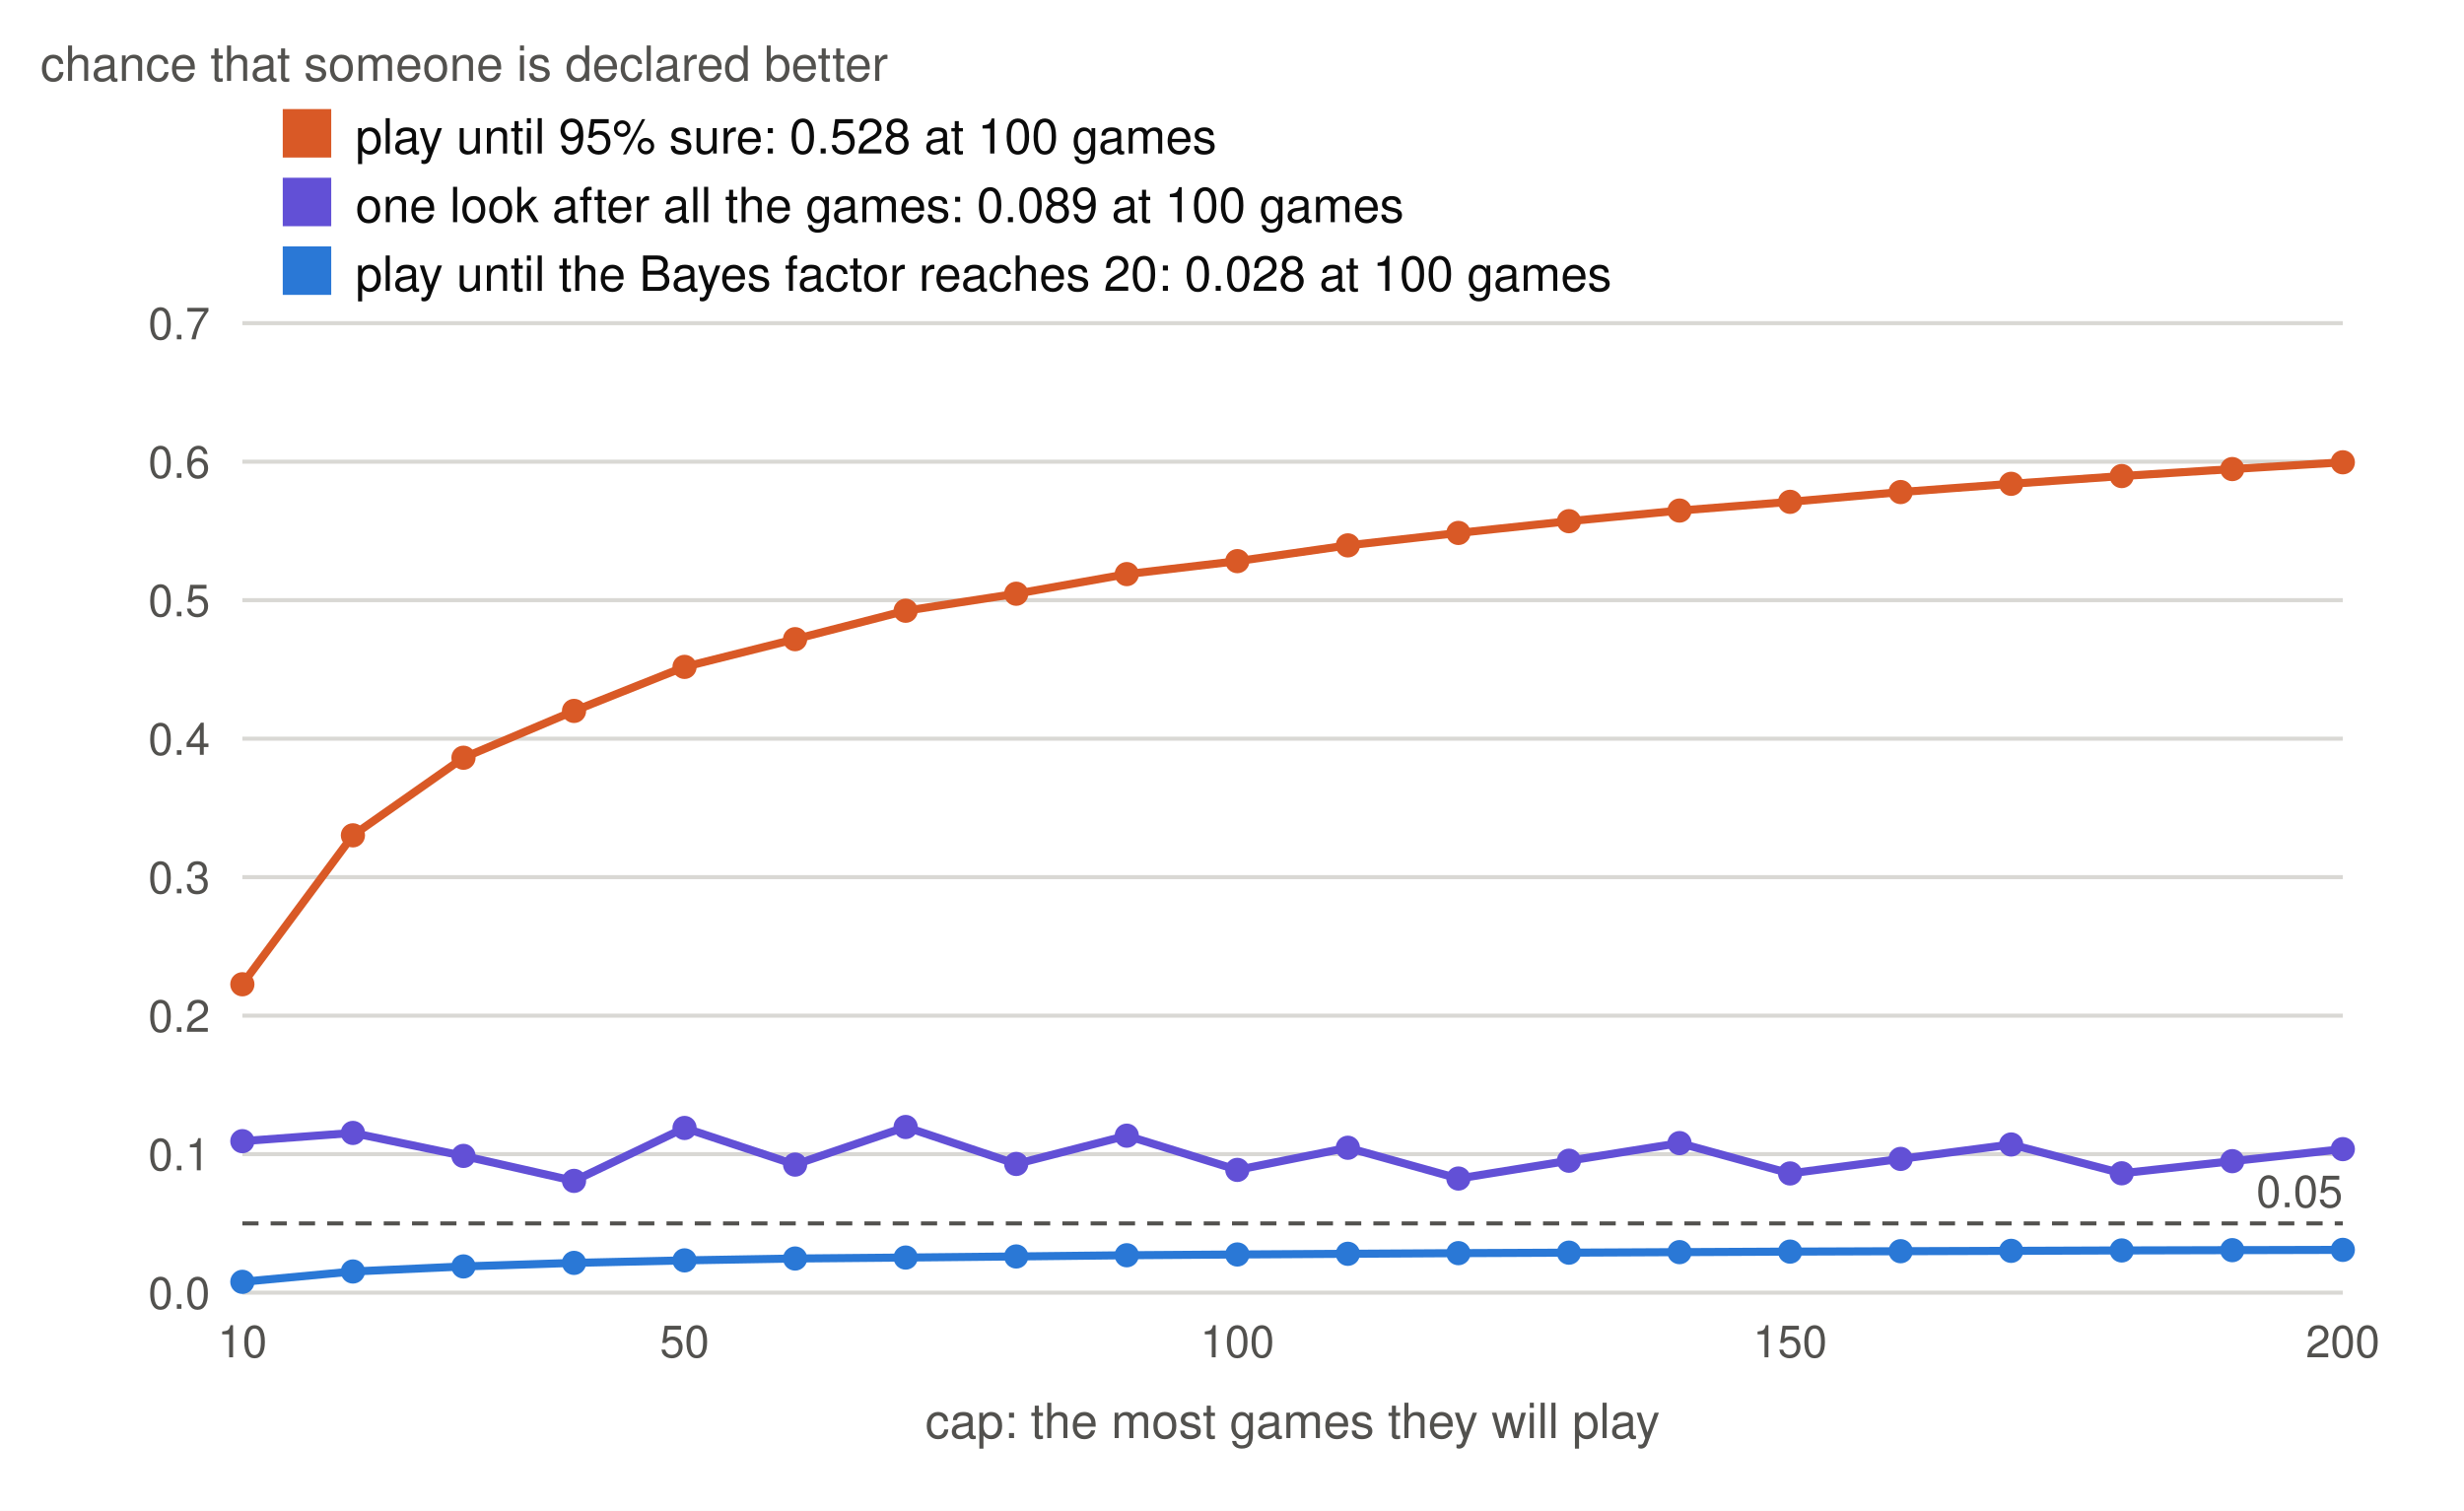
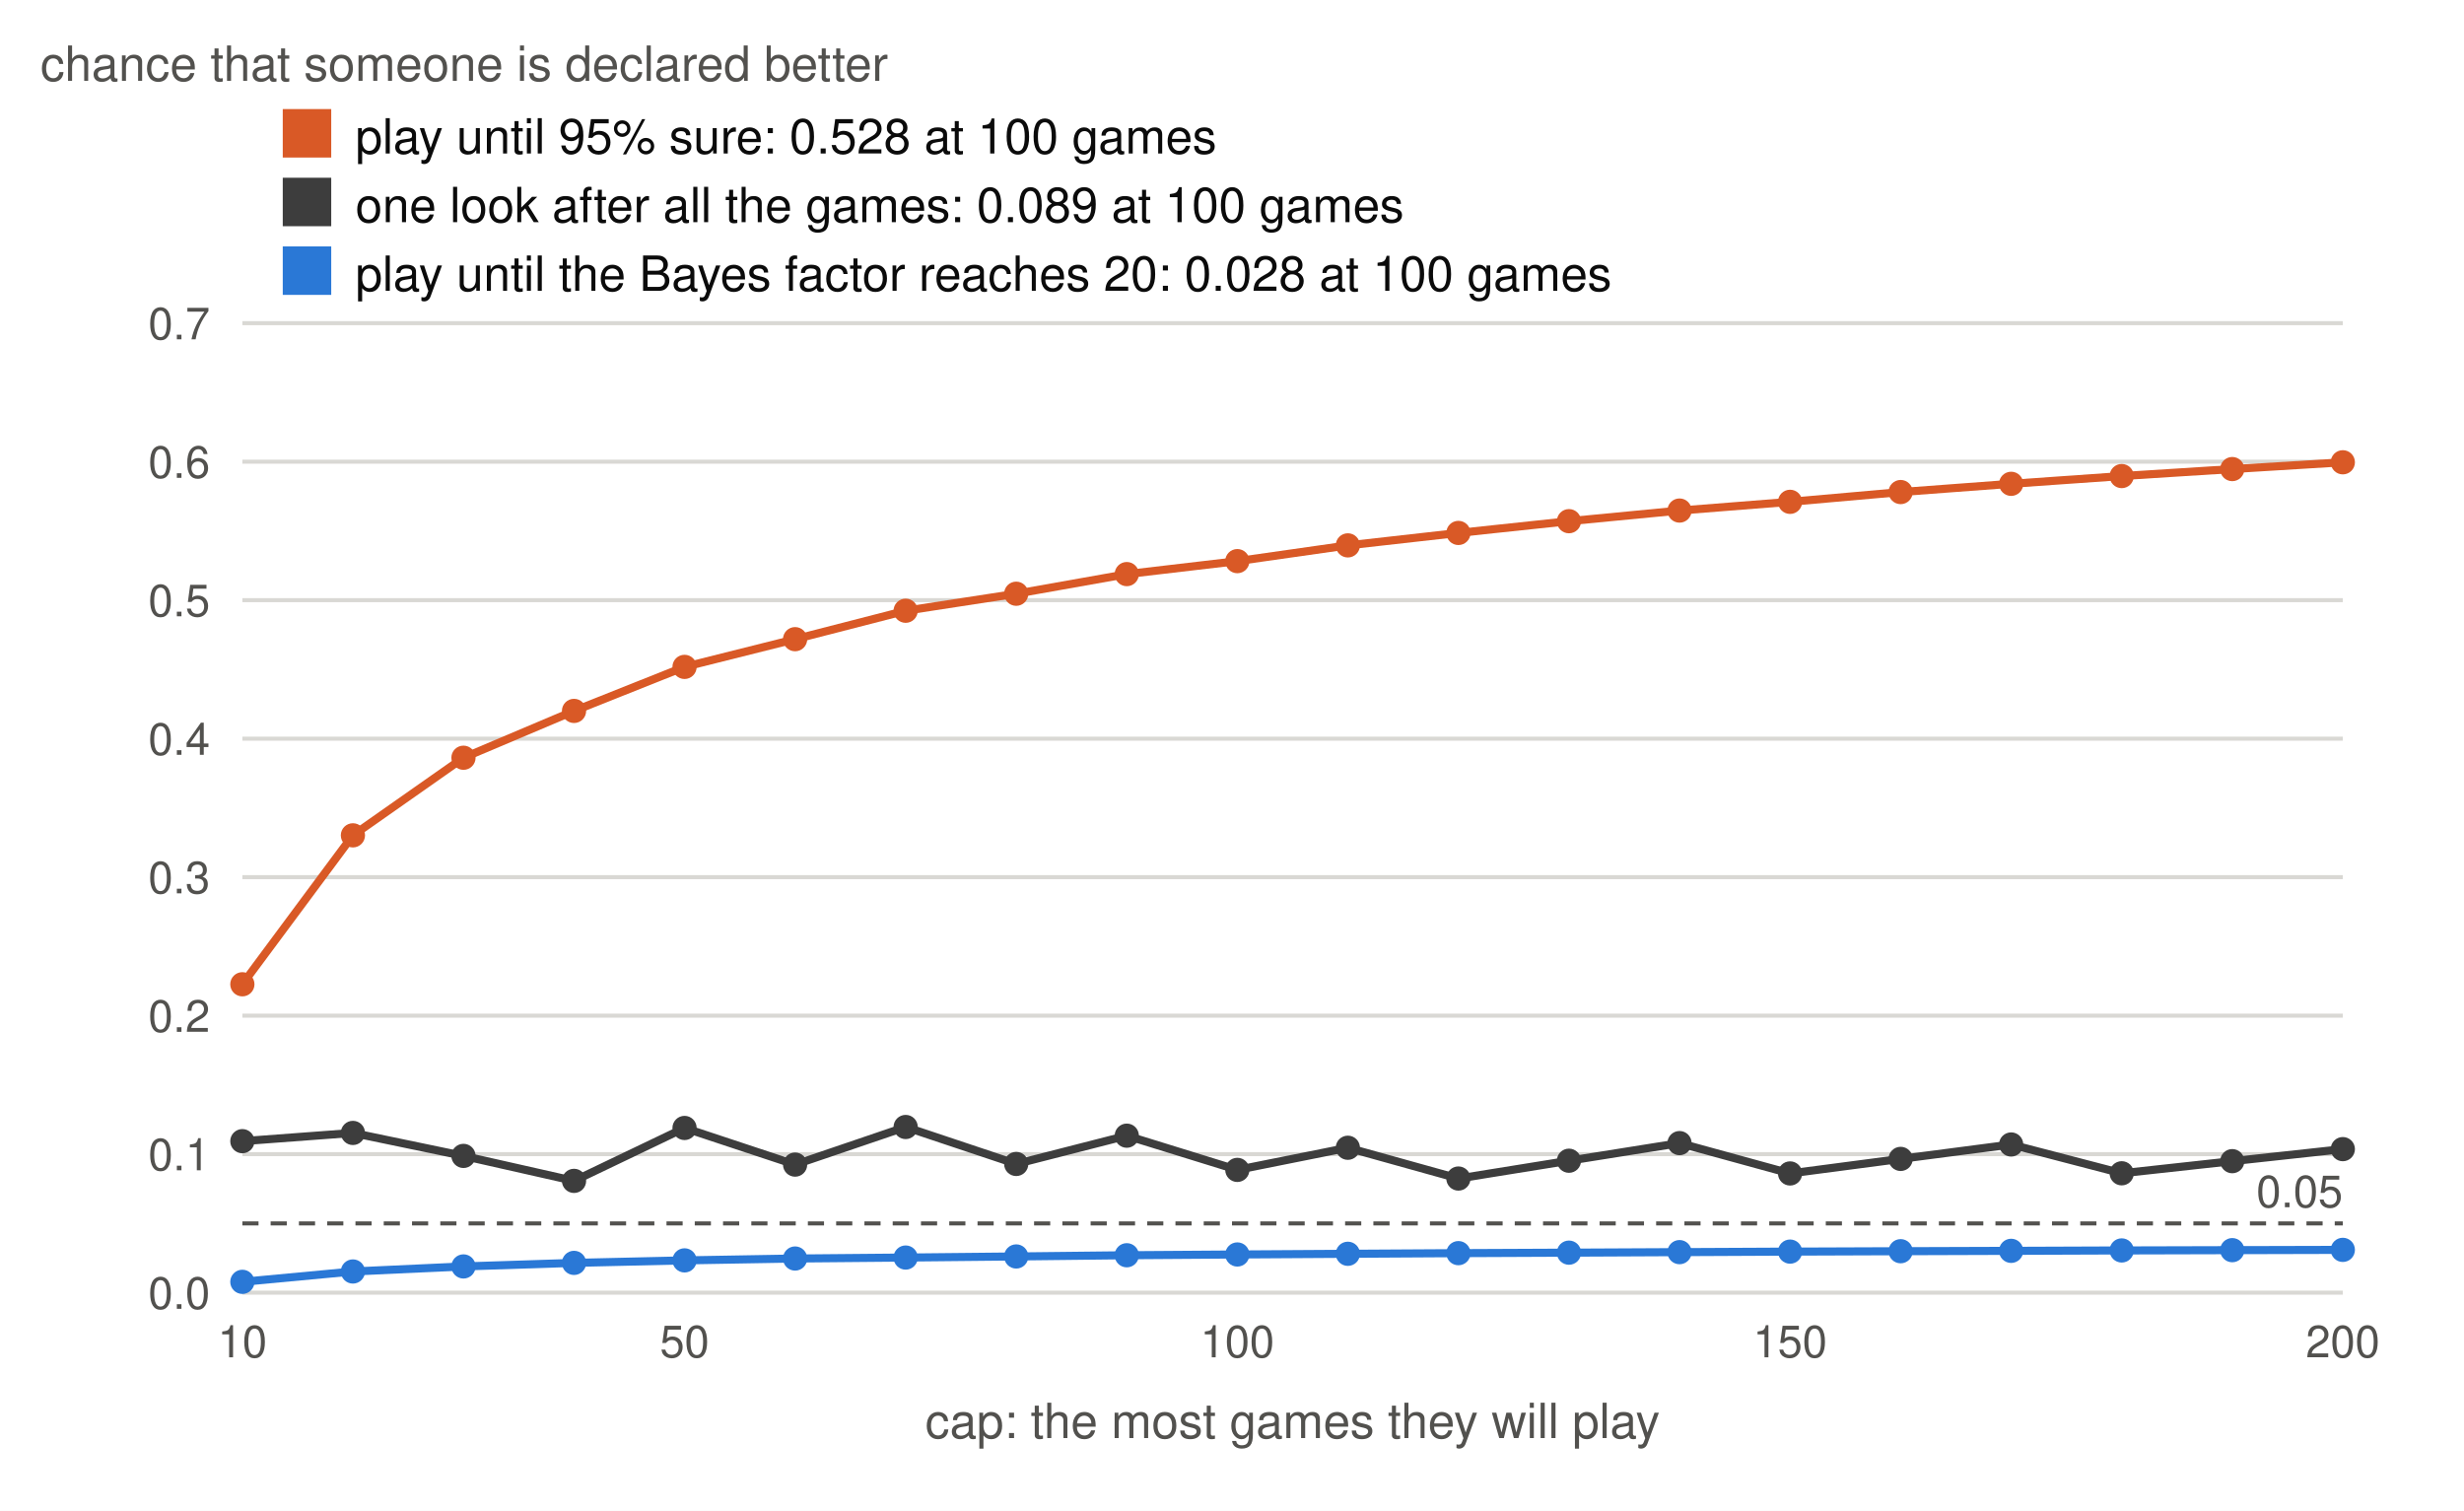
<svg xmlns="http://www.w3.org/2000/svg" width="610" height="374" viewBox="0 0 610 374" role="img" font-family="Helvetica, Arial, sans-serif">
  <rect width="610" height="374" fill="#ffffff" />
  <line x1="60" y1="320" x2="580" y2="320" stroke="#d9d8d4" />
  <text x="52" y="324" font-size="11" fill="#52514e" text-anchor="end">0.0</text>
  <line x1="60" y1="285.71" x2="580" y2="285.71" stroke="#d9d8d4" />
  <text x="52" y="289.71" font-size="11" fill="#52514e" text-anchor="end">0.1</text>
  <line x1="60" y1="251.43" x2="580" y2="251.43" stroke="#d9d8d4" />
  <text x="52" y="255.43" font-size="11" fill="#52514e" text-anchor="end">0.2</text>
  <line x1="60" y1="217.14" x2="580" y2="217.14" stroke="#d9d8d4" />
  <text x="52" y="221.14" font-size="11" fill="#52514e" text-anchor="end">0.3</text>
  <line x1="60" y1="182.86" x2="580" y2="182.86" stroke="#d9d8d4" />
  <text x="52" y="186.86" font-size="11" fill="#52514e" text-anchor="end">0.4</text>
  <line x1="60" y1="148.57" x2="580" y2="148.57" stroke="#d9d8d4" />
  <text x="52" y="152.57" font-size="11" fill="#52514e" text-anchor="end">0.5</text>
  <line x1="60" y1="114.29" x2="580" y2="114.29" stroke="#d9d8d4" />
  <text x="52" y="118.29" font-size="11" fill="#52514e" text-anchor="end">0.6</text>
  <line x1="60" y1="80" x2="580" y2="80" stroke="#d9d8d4" />
  <text x="52" y="84" font-size="11" fill="#52514e" text-anchor="end">0.7</text>
  <line x1="60" y1="302.86" x2="580" y2="302.86" stroke="#52514e" stroke-dasharray="4 3" />
  <text x="580" y="298.86" font-size="11" fill="#52514e" text-anchor="end">0.05</text>
  <text x="60" y="336" font-size="11" fill="#52514e" text-anchor="middle">10</text>
  <text x="169.47" y="336" font-size="11" fill="#52514e" text-anchor="middle">50</text>
  <text x="306.32" y="336" font-size="11" fill="#52514e" text-anchor="middle">100</text>
  <text x="443.16" y="336" font-size="11" fill="#52514e" text-anchor="middle">150</text>
  <text x="580" y="336" font-size="11" fill="#52514e" text-anchor="middle">200</text>
  <text x="320" y="356" font-size="12" fill="#52514e" text-anchor="middle">cap: the most games they will play</text>
  <text x="10" y="20" font-size="12" fill="#52514e">chance that someone is declared better</text>
  <polyline points="60,243.66 87.37,206.79 114.74,187.58 142.11,175.99 169.47,165.09 196.84,158.23 224.21,151.19 251.58,146.98 278.95,142.12 306.32,138.91 333.68,135.01 361.05,131.93 388.42,129.02 415.79,126.39 443.16,124.23 470.53,121.81 497.89,119.77 525.26,117.85 552.63,116.12 580,114.44" fill="none" stroke="#d95926" stroke-width="2" />
  <circle cx="60" cy="243.66" r="3" fill="#d95926" />
  <circle cx="87.37" cy="206.79" r="3" fill="#d95926" />
  <circle cx="114.74" cy="187.58" r="3" fill="#d95926" />
  <circle cx="142.11" cy="175.99" r="3" fill="#d95926" />
  <circle cx="169.47" cy="165.09" r="3" fill="#d95926" />
  <circle cx="196.84" cy="158.23" r="3" fill="#d95926" />
  <circle cx="224.21" cy="151.19" r="3" fill="#d95926" />
  <circle cx="251.58" cy="146.98" r="3" fill="#d95926" />
  <circle cx="278.95" cy="142.12" r="3" fill="#d95926" />
  <circle cx="306.32" cy="138.91" r="3" fill="#d95926" />
  <circle cx="333.68" cy="135.01" r="3" fill="#d95926" />
  <circle cx="361.05" cy="131.93" r="3" fill="#d95926" />
  <circle cx="388.42" cy="129.02" r="3" fill="#d95926" />
  <circle cx="415.79" cy="126.39" r="3" fill="#d95926" />
  <circle cx="443.16" cy="124.23" r="3" fill="#d95926" />
  <circle cx="470.53" cy="121.81" r="3" fill="#d95926" />
  <circle cx="497.89" cy="119.77" r="3" fill="#d95926" />
  <circle cx="525.26" cy="117.85" r="3" fill="#d95926" />
  <circle cx="552.63" cy="116.12" r="3" fill="#d95926" />
  <circle cx="580" cy="114.44" r="3" fill="#d95926" />
  <rect x="70" y="27" width="12" height="12" fill="#d95926" />
  <text x="88" y="38" font-size="12" fill="#0b0b0b">play until 95% sure: 0.528 at 100 games</text>
-   <polyline points="60,282.5 87.37,280.46 114.74,286.15 142.11,292.33 169.47,279.23 196.84,288.3 224.21,278.99 251.58,288.14 278.95,281.14 306.32,289.61 333.68,284.13 361.05,291.75 388.42,287.34 415.79,282.98 443.16,290.49 470.53,286.89 497.89,283.32 525.26,290.45 552.63,287.45 580,284.47" fill="none" stroke="#6250d6" stroke-width="2" />
-   <circle cx="60" cy="282.5" r="3" fill="#6250d6" />
-   <circle cx="87.37" cy="280.46" r="3" fill="#6250d6" />
-   <circle cx="114.74" cy="286.15" r="3" fill="#6250d6" />
-   <circle cx="142.11" cy="292.33" r="3" fill="#6250d6" />
-   <circle cx="169.47" cy="279.23" r="3" fill="#6250d6" />
-   <circle cx="196.84" cy="288.3" r="3" fill="#6250d6" />
-   <circle cx="224.21" cy="278.99" r="3" fill="#6250d6" />
-   <circle cx="251.58" cy="288.14" r="3" fill="#6250d6" />
-   <circle cx="278.95" cy="281.14" r="3" fill="#6250d6" />
-   <circle cx="306.32" cy="289.61" r="3" fill="#6250d6" />
-   <circle cx="333.68" cy="284.13" r="3" fill="#6250d6" />
-   <circle cx="361.05" cy="291.75" r="3" fill="#6250d6" />
-   <circle cx="388.42" cy="287.34" r="3" fill="#6250d6" />
-   <circle cx="415.79" cy="282.98" r="3" fill="#6250d6" />
-   <circle cx="443.16" cy="290.49" r="3" fill="#6250d6" />
-   <circle cx="470.53" cy="286.89" r="3" fill="#6250d6" />
-   <circle cx="497.89" cy="283.32" r="3" fill="#6250d6" />
-   <circle cx="525.26" cy="290.45" r="3" fill="#6250d6" />
-   <circle cx="552.63" cy="287.45" r="3" fill="#6250d6" />
-   <circle cx="580" cy="284.47" r="3" fill="#6250d6" />
-   <rect x="70" y="44" width="12" height="12" fill="#6250d6" />
+   <polyline points="60,282.5 87.37,280.46 114.74,286.15 142.11,292.33 169.47,279.23 196.84,288.3 224.21,278.99 251.58,288.14 278.95,281.14 306.32,289.61 333.68,284.13 361.05,291.75 388.42,287.34 415.79,282.98 443.16,290.49 470.53,286.89 497.89,283.32 525.26,290.45 552.63,287.45 580,284.47" fill="none" stroke="#3d3d3d" stroke-width="2" />
+   <circle cx="60" cy="282.5" r="3" fill="#3d3d3d" />
+   <circle cx="87.37" cy="280.46" r="3" fill="#3d3d3d" />
+   <circle cx="114.74" cy="286.15" r="3" fill="#3d3d3d" />
+   <circle cx="142.11" cy="292.33" r="3" fill="#3d3d3d" />
+   <circle cx="169.47" cy="279.23" r="3" fill="#3d3d3d" />
+   <circle cx="196.84" cy="288.3" r="3" fill="#3d3d3d" />
+   <circle cx="224.21" cy="278.99" r="3" fill="#3d3d3d" />
+   <circle cx="251.58" cy="288.14" r="3" fill="#3d3d3d" />
+   <circle cx="278.95" cy="281.14" r="3" fill="#3d3d3d" />
+   <circle cx="306.32" cy="289.61" r="3" fill="#3d3d3d" />
+   <circle cx="333.68" cy="284.13" r="3" fill="#3d3d3d" />
+   <circle cx="361.05" cy="291.75" r="3" fill="#3d3d3d" />
+   <circle cx="388.42" cy="287.34" r="3" fill="#3d3d3d" />
+   <circle cx="415.79" cy="282.98" r="3" fill="#3d3d3d" />
+   <circle cx="443.16" cy="290.49" r="3" fill="#3d3d3d" />
+   <circle cx="470.53" cy="286.89" r="3" fill="#3d3d3d" />
+   <circle cx="497.89" cy="283.32" r="3" fill="#3d3d3d" />
+   <circle cx="525.26" cy="290.45" r="3" fill="#3d3d3d" />
+   <circle cx="552.63" cy="287.45" r="3" fill="#3d3d3d" />
+   <circle cx="580" cy="284.47" r="3" fill="#3d3d3d" />
+   <rect x="70" y="44" width="12" height="12" fill="#3d3d3d" />
  <text x="88" y="55" font-size="12" fill="#0b0b0b">one look after all the games: 0.089 at 100 games</text>
  <polyline points="60,317.32 87.37,314.76 114.74,313.51 142.11,312.63 169.47,312.01 196.84,311.55 224.21,311.31 251.58,311.04 278.95,310.74 306.32,310.55 333.68,310.38 361.05,310.22 388.42,310.1 415.79,309.97 443.16,309.84 470.53,309.74 497.89,309.65 525.26,309.55 552.63,309.48 580,309.41" fill="none" stroke="#2a78d6" stroke-width="2" />
  <circle cx="60" cy="317.32" r="3" fill="#2a78d6" />
  <circle cx="87.37" cy="314.76" r="3" fill="#2a78d6" />
  <circle cx="114.74" cy="313.51" r="3" fill="#2a78d6" />
  <circle cx="142.11" cy="312.63" r="3" fill="#2a78d6" />
  <circle cx="169.47" cy="312.01" r="3" fill="#2a78d6" />
  <circle cx="196.84" cy="311.55" r="3" fill="#2a78d6" />
  <circle cx="224.21" cy="311.31" r="3" fill="#2a78d6" />
  <circle cx="251.58" cy="311.04" r="3" fill="#2a78d6" />
  <circle cx="278.95" cy="310.74" r="3" fill="#2a78d6" />
  <circle cx="306.32" cy="310.55" r="3" fill="#2a78d6" />
  <circle cx="333.68" cy="310.38" r="3" fill="#2a78d6" />
  <circle cx="361.05" cy="310.22" r="3" fill="#2a78d6" />
  <circle cx="388.42" cy="310.1" r="3" fill="#2a78d6" />
  <circle cx="415.79" cy="309.97" r="3" fill="#2a78d6" />
  <circle cx="443.16" cy="309.84" r="3" fill="#2a78d6" />
  <circle cx="470.53" cy="309.74" r="3" fill="#2a78d6" />
  <circle cx="497.89" cy="309.65" r="3" fill="#2a78d6" />
  <circle cx="525.26" cy="309.55" r="3" fill="#2a78d6" />
  <circle cx="552.63" cy="309.48" r="3" fill="#2a78d6" />
  <circle cx="580" cy="309.41" r="3" fill="#2a78d6" />
  <rect x="70" y="61" width="12" height="12" fill="#2a78d6" />
  <text x="88" y="72" font-size="12" fill="#0b0b0b">play until the Bayes factor reaches 20: 0.028 at 100 games</text>
</svg>
